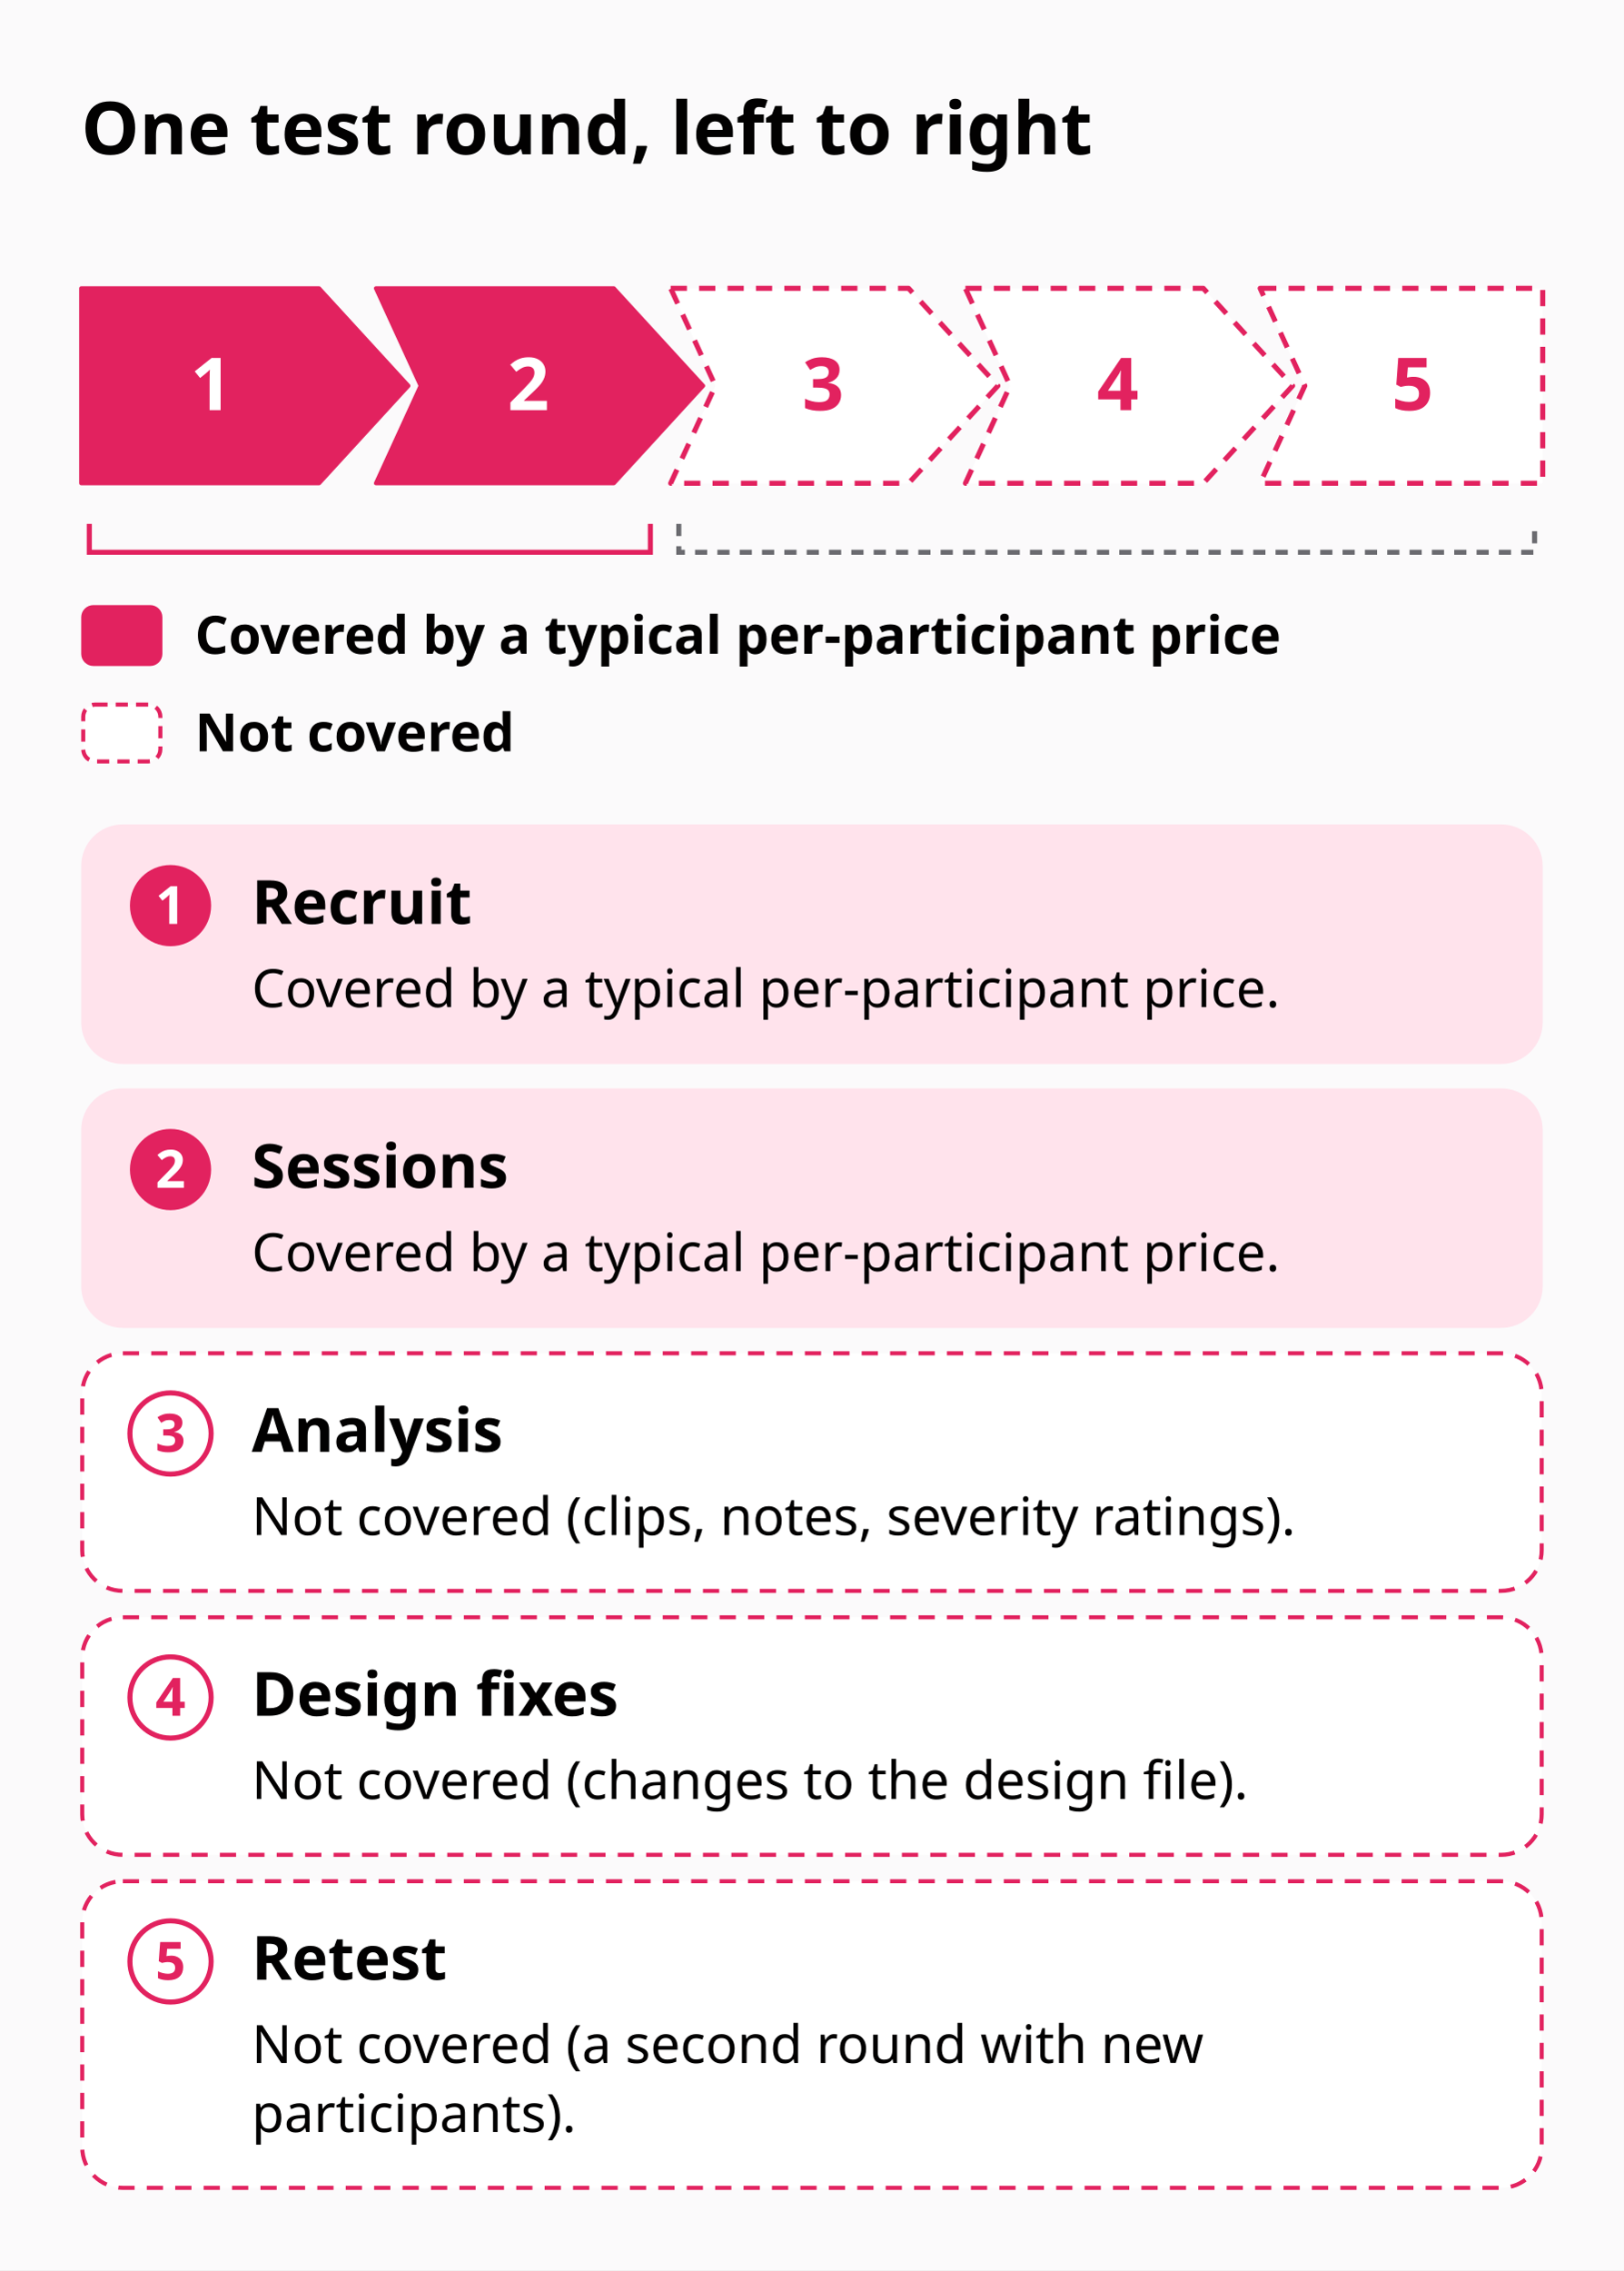
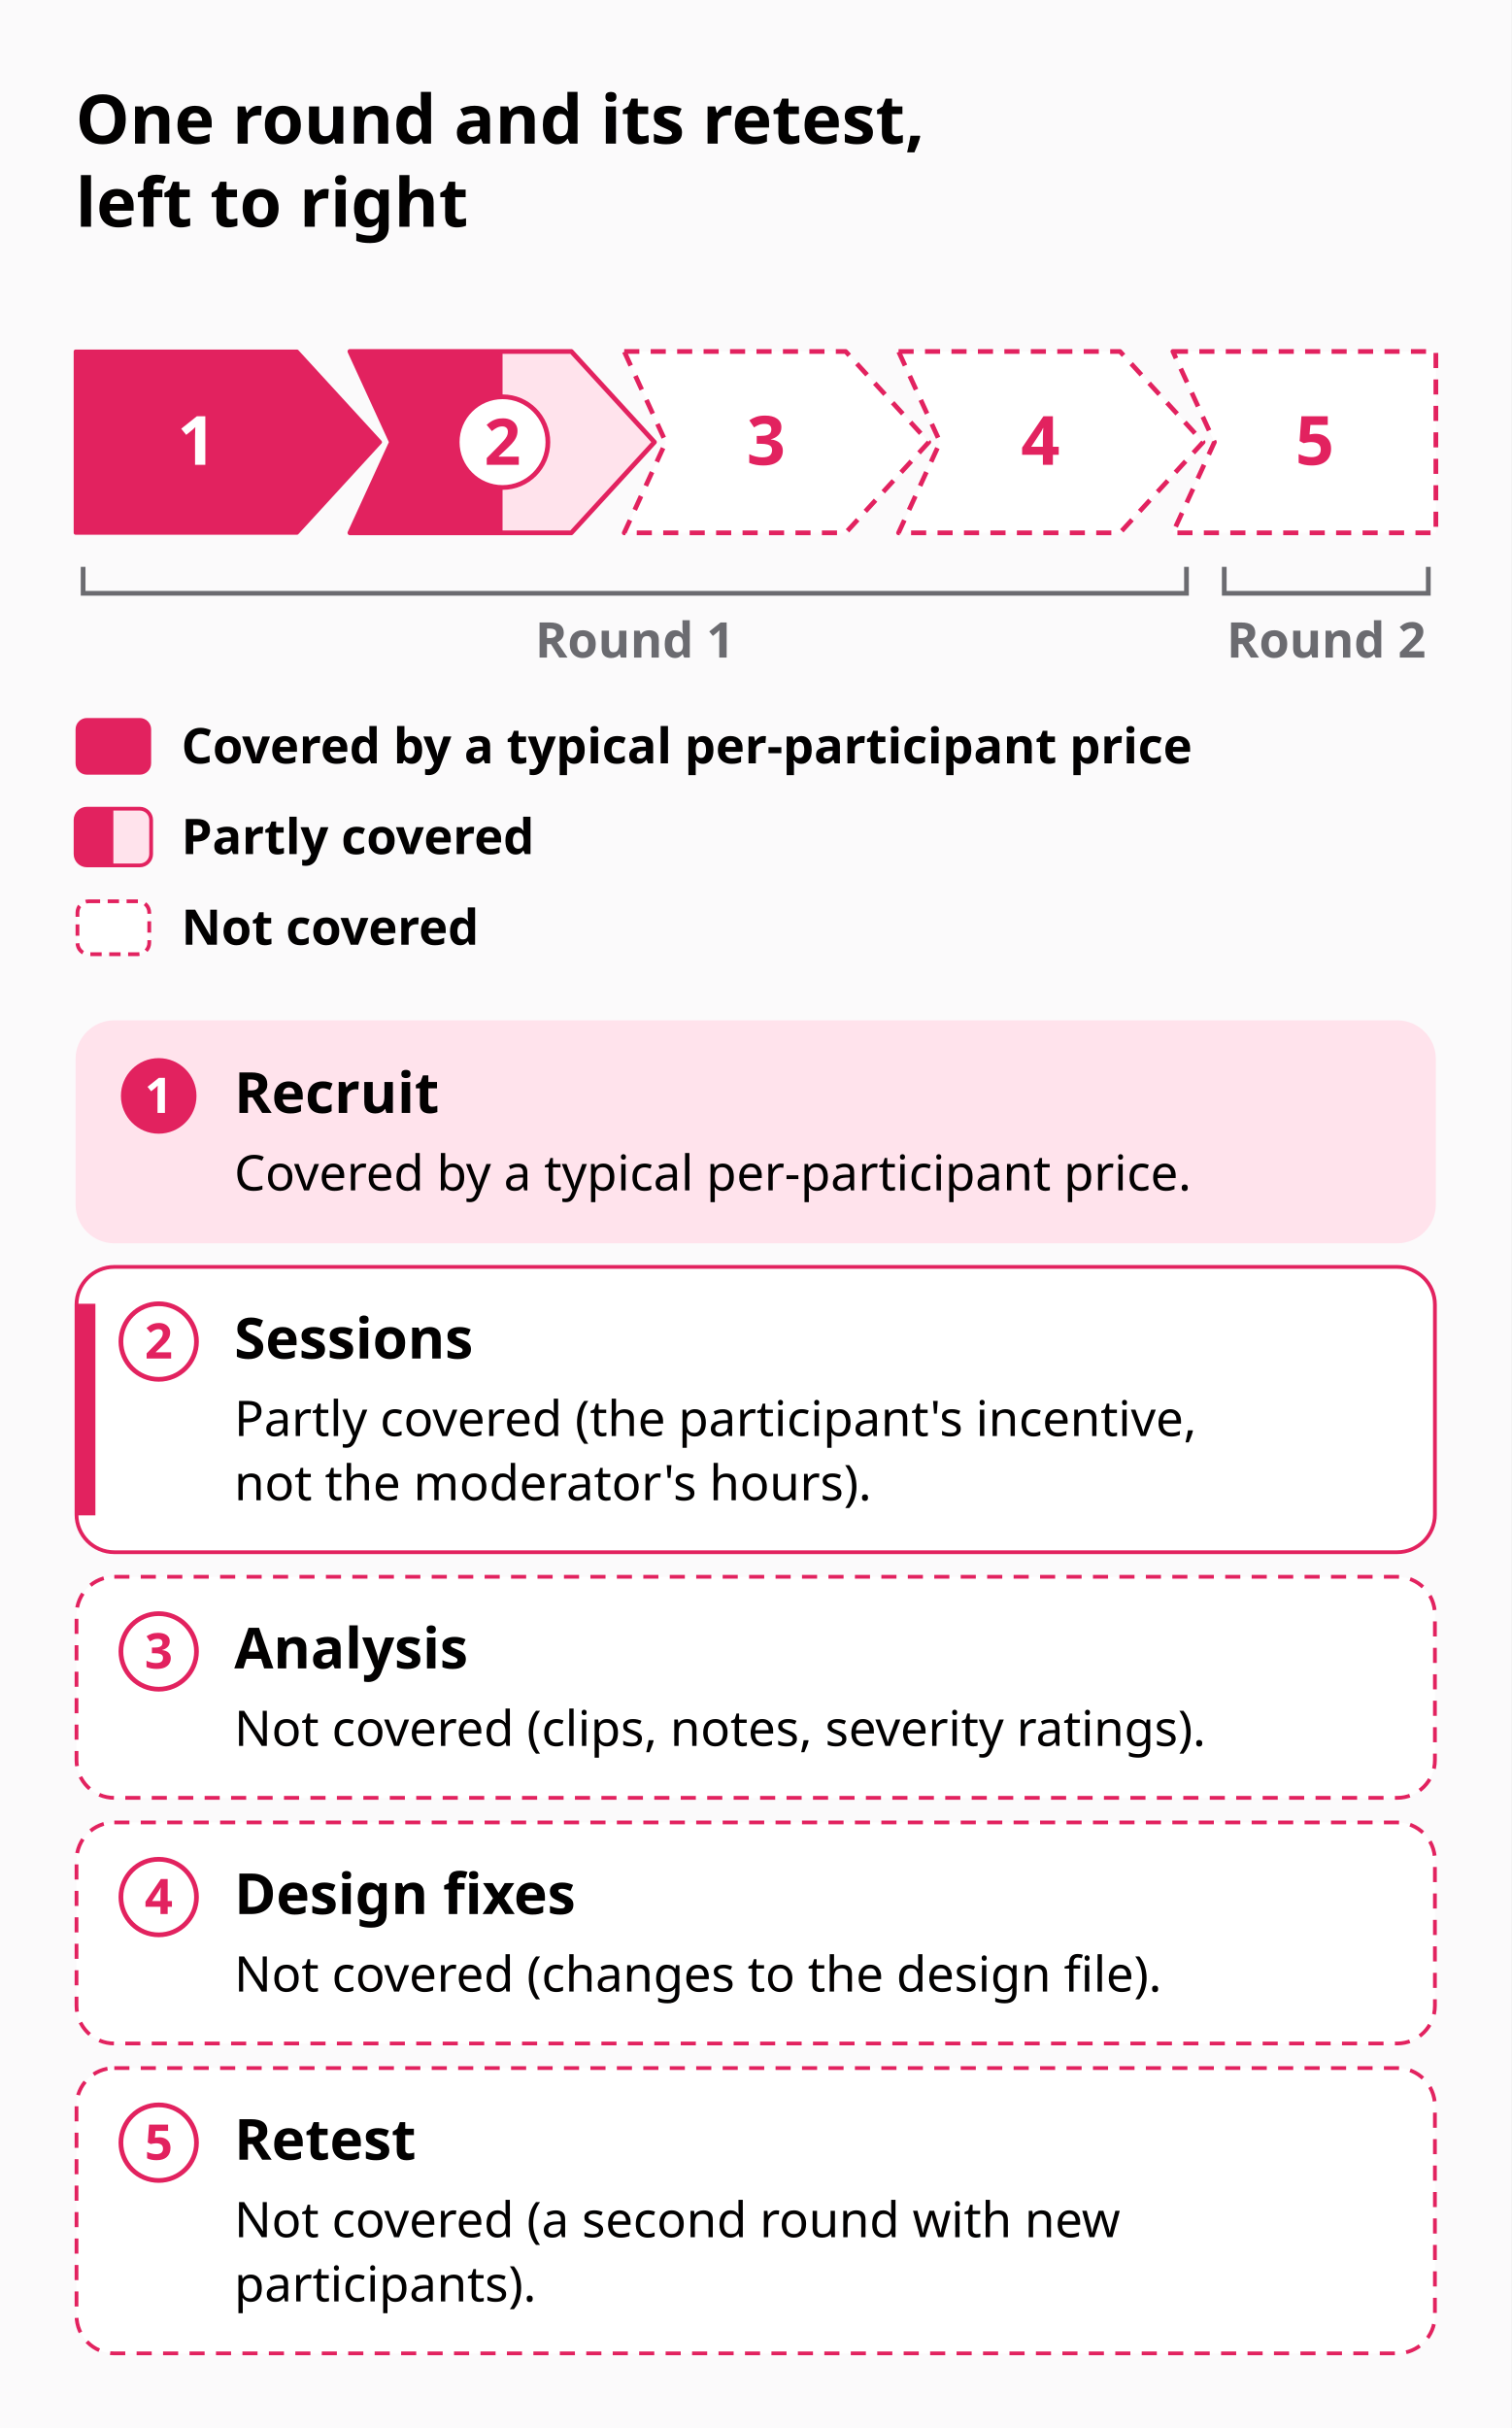
- <svg xmlns="http://www.w3.org/2000/svg" viewBox="0 0 800 1118" width="800" height="1118" font-family="Manrope, system-ui, sans-serif">
-   <rect width="800" height="1118" fill="#FBFAFB" />
-   <text x="40" y="76" font-size="36" font-weight="800" fill="#020101">One test round, left to right</text>
-   <path d="M40.0 142 H157.2 L201.2 190.0 L157.2 238 H40.0 Z" fill="#E2225F" stroke="#E2225F" stroke-width="2" stroke-linejoin="round" />
-   <text x="104.1" y="202" font-size="36" font-weight="800" fill="#FFFFFF" text-anchor="middle">1</text>
-   <path d="M185.2 142 H302.4 L346.4 190.0 L302.4 238 H185.2 L207.2 190.0 Z" fill="#E2225F" stroke="#E2225F" stroke-width="2" stroke-linejoin="round" />
-   <text x="260.3" y="202" font-size="36" font-weight="800" fill="#FFFFFF" text-anchor="middle">2</text>
-   <path d="M330.4 142 H447.6 L491.6 190.0 L447.6 238 H330.4 L352.4 190.0 Z" fill="#FFFFFF" stroke="#E2225F" stroke-width="2.5" stroke-dasharray="8 6" stroke-linejoin="round" />
-   <text x="405.5" y="202" font-size="36" font-weight="800" fill="#E2225F" text-anchor="middle">3</text>
-   <path d="M475.6 142 H592.8 L636.8 190.0 L592.8 238 H475.6 L497.6 190.0 Z" fill="#FFFFFF" stroke="#E2225F" stroke-width="2.5" stroke-dasharray="8 6" stroke-linejoin="round" />
-   <text x="550.7" y="202" font-size="36" font-weight="800" fill="#E2225F" text-anchor="middle">4</text>
-   <path d="M620.8 142 H760.0 V238 H620.8 L642.8 190.0 Z" fill="#FFFFFF" stroke="#E2225F" stroke-width="2.5" stroke-dasharray="8 6" stroke-linejoin="round" />
-   <text x="695.9" y="202" font-size="36" font-weight="800" fill="#E2225F" text-anchor="middle">5</text>
-   <path d="M44 258 v14 H320.4 v-14" fill="none" stroke="#E2225F" stroke-width="2.5" />
-   <path d="M334.4 258 v14 H756 v-14" fill="none" stroke="#6B6B70" stroke-width="2.5" stroke-dasharray="6 5" />
-   <rect x="40" y="298" width="40" height="30" rx="6" fill="#E2225F" />
-   <text x="96" y="322" font-size="26" font-weight="700" fill="#020101">Covered by a typical per-participant price</text>
-   <rect x="41" y="347" width="38" height="28" rx="6" fill="#FFFFFF" stroke="#E2225F" stroke-width="2" stroke-dasharray="6 4" />
-   <text x="96" y="370" font-size="26" font-weight="700" fill="#020101">Not covered</text>
+ <svg xmlns="http://www.w3.org/2000/svg" viewBox="0 0 800 1285" width="800" height="1285" font-family="Manrope, system-ui, sans-serif">
+   <defs>
+     <clipPath id="c2">
+       <path d="M185.2 186 H302.4 L346.4 234 L302.4 282 H185.2 L207.2 234 Z" />
+     </clipPath>
+     <clipPath id="lg">
+       <rect x="40" y="428" width="40" height="30" rx="6" />
+     </clipPath>
+   </defs>
+   <rect width="800" height="1285" fill="#FBFAFB" />
+   <text x="40" y="76" font-size="36" font-weight="800" fill="#020101">One round and its retest,</text>
+   <text x="40" y="120" font-size="36" font-weight="800" fill="#020101">left to right</text>
+   <path d="M40.0 186 H157.2 L201.2 234 L157.2 282 H40.0 Z" fill="#E2225F" stroke="#E2225F" stroke-width="2" stroke-linejoin="round" />
+   <text x="104.1" y="246" font-size="36" font-weight="800" fill="#FFFFFF" text-anchor="middle">1</text>
+   <g clip-path="url(#c2)">
+     <rect x="180" y="180" width="170" height="110" fill="#FFE3EC" />
+     <rect x="180" y="180" width="86" height="110" fill="#E2225F" />
+   </g>
+   <path d="M185.2 186 H302.4 L346.4 234 L302.4 282 H185.2 L207.2 234 Z" fill="none" stroke="#E2225F" stroke-width="2.5" stroke-linejoin="round" />
+   <circle cx="266" cy="234" r="24" fill="#FFFFFF" stroke="#E2225F" stroke-width="2.5" />
+   <text x="266" y="246" font-size="34" font-weight="800" fill="#E2225F" text-anchor="middle">2</text>
+   <path d="M330.4 186 H447.6 L491.6 234 L447.6 282 H330.4 L352.4 234 Z" fill="#FFFFFF" stroke="#E2225F" stroke-width="2.5" stroke-dasharray="8 6" stroke-linejoin="round" />
+   <text x="405.5" y="246" font-size="36" font-weight="800" fill="#E2225F" text-anchor="middle">3</text>
+   <path d="M475.6 186 H592.8 L636.8 234 L592.8 282 H475.6 L497.6 234 Z" fill="#FFFFFF" stroke="#E2225F" stroke-width="2.5" stroke-dasharray="8 6" stroke-linejoin="round" />
+   <text x="550.7" y="246" font-size="36" font-weight="800" fill="#E2225F" text-anchor="middle">4</text>
+   <path d="M620.8 186 H760.0 V282 H620.8 L642.8 234 Z" fill="#FFFFFF" stroke="#E2225F" stroke-width="2.5" stroke-dasharray="8 6" stroke-linejoin="round" />
+   <text x="695.9" y="246" font-size="36" font-weight="800" fill="#E2225F" text-anchor="middle">5</text>
+   <path d="M44 300 v14 H628 v-14" fill="none" stroke="#6B6B70" stroke-width="2.5" />
+   <text x="336" y="348" font-size="26" font-weight="700" fill="#6B6B70" text-anchor="middle">Round 1</text>
+   <path d="M648 300 v14 H756 v-14" fill="none" stroke="#6B6B70" stroke-width="2.5" />
+   <text x="702" y="348" font-size="26" font-weight="700" fill="#6B6B70" text-anchor="middle">Round 2</text>
+   <rect x="40" y="380" width="40" height="30" rx="6" fill="#E2225F" />
+   <text x="96" y="404" font-size="26" font-weight="700" fill="#020101">Covered by a typical per-participant price</text>
+   <g clip-path="url(#lg)">
+     <rect x="40" y="428" width="40" height="30" fill="#FFE3EC" />
+     <rect x="40" y="428" width="20" height="30" fill="#E2225F" />
+   </g>
+   <rect x="40" y="428" width="40" height="30" rx="6" fill="none" stroke="#E2225F" stroke-width="2" />
+   <text x="96" y="452" font-size="26" font-weight="700" fill="#020101">Partly covered</text>
+   <rect x="41" y="477" width="38" height="28" rx="6" fill="#FFFFFF" stroke="#E2225F" stroke-width="2" stroke-dasharray="6 4" />
+   <text x="96" y="500" font-size="26" font-weight="700" fill="#020101">Not covered</text>
  <g class="card" data-id="b1">
-     <rect x="40.5" y="406.5" width="719" height="117" rx="20" fill="#FFE3EC" stroke="#FFE3EC" />
-     <circle cx="84" cy="446" r="20" fill="#E2225F" />
-     <text x="84" y="455" font-size="26" font-weight="800" fill="#FFFFFF" text-anchor="middle">1</text>
-     <text x="124" y="455" font-size="30" font-weight="800" fill="#020101">Recruit</text>
-     <text x="124" y="496" font-size="26" font-weight="400" fill="#020101">Covered by a typical per-participant price.</text>
+     <rect x="40.5" y="540.5" width="719" height="117" rx="20" fill="#FFE3EC" stroke="#FFE3EC" />
+     <circle cx="84" cy="580" r="20" fill="#E2225F" />
+     <text x="84" y="589" font-size="26" font-weight="800" fill="#FFFFFF" text-anchor="middle">1</text>
+     <text x="124" y="589" font-size="30" font-weight="800" fill="#020101">Recruit</text>
+     <text x="124" y="630" font-size="26" font-weight="400" fill="#020101">Covered by a typical per-participant price.</text>
  </g>
  <g class="card" data-id="b2">
-     <rect x="40.5" y="536.5" width="719" height="117" rx="20" fill="#FFE3EC" stroke="#FFE3EC" />
-     <circle cx="84" cy="576" r="20" fill="#E2225F" />
-     <text x="84" y="585" font-size="26" font-weight="800" fill="#FFFFFF" text-anchor="middle">2</text>
-     <text x="124" y="585" font-size="30" font-weight="800" fill="#020101">Sessions</text>
-     <text x="124" y="626" font-size="26" font-weight="400" fill="#020101">Covered by a typical per-participant price.</text>
+     <rect x="40.5" y="670.5" width="719" height="151" rx="20" fill="#FFFFFF" stroke="#E2225F" stroke-width="2" />
+     <circle cx="84" cy="710" r="20" fill="#FFFFFF" stroke="#E2225F" stroke-width="2.5" />
+     <text x="84" y="719" font-size="26" font-weight="800" fill="#E2225F" text-anchor="middle">2</text>
+     <rect x="40.5" y="690" width="10" height="112" fill="#E2225F" />
+     <text x="124" y="719" font-size="30" font-weight="800" fill="#020101">Sessions</text>
+     <text x="124" y="760" font-size="26" font-weight="400" fill="#020101">Partly covered (the participant's incentive,</text>
+     <text x="124" y="794" font-size="26" font-weight="400" fill="#020101">not the moderator's hours).</text>
  </g>
  <g class="card" data-id="b3">
-     <rect x="40.5" y="666.5" width="719" height="117" rx="20" fill="#FFFFFF" stroke="#E2225F" stroke-width="2" stroke-dasharray="8 6" />
-     <circle cx="84" cy="706" r="20" fill="#FFFFFF" />
-     <text x="84" y="715" font-size="26" font-weight="800" fill="#E2225F" text-anchor="middle">3</text>
-     <circle cx="84" cy="706" r="20" fill="none" stroke="#E2225F" stroke-width="2.5" />
-     <text x="124" y="715" font-size="30" font-weight="800" fill="#020101">Analysis</text>
-     <text x="124" y="756" font-size="26" font-weight="400" fill="#020101">Not covered (clips, notes, severity ratings).</text>
+     <rect x="40.5" y="834.5" width="719" height="117" rx="20" fill="#FFFFFF" stroke="#E2225F" stroke-width="2" stroke-dasharray="8 6" />
+     <circle cx="84" cy="874" r="20" fill="#FFFFFF" />
+     <text x="84" y="883" font-size="26" font-weight="800" fill="#E2225F" text-anchor="middle">3</text>
+     <circle cx="84" cy="874" r="20" fill="none" stroke="#E2225F" stroke-width="2.5" />
+     <text x="124" y="883" font-size="30" font-weight="800" fill="#020101">Analysis</text>
+     <text x="124" y="924" font-size="26" font-weight="400" fill="#020101">Not covered (clips, notes, severity ratings).</text>
  </g>
  <g class="card" data-id="b4">
-     <rect x="40.5" y="796.5" width="719" height="117" rx="20" fill="#FFFFFF" stroke="#E2225F" stroke-width="2" stroke-dasharray="8 6" />
-     <circle cx="84" cy="836" r="20" fill="#FFFFFF" />
-     <text x="84" y="845" font-size="26" font-weight="800" fill="#E2225F" text-anchor="middle">4</text>
-     <circle cx="84" cy="836" r="20" fill="none" stroke="#E2225F" stroke-width="2.5" />
-     <text x="124" y="845" font-size="30" font-weight="800" fill="#020101">Design fixes</text>
-     <text x="124" y="886" font-size="26" font-weight="400" fill="#020101">Not covered (changes to the design file).</text>
+     <rect x="40.5" y="964.5" width="719" height="117" rx="20" fill="#FFFFFF" stroke="#E2225F" stroke-width="2" stroke-dasharray="8 6" />
+     <circle cx="84" cy="1004" r="20" fill="#FFFFFF" />
+     <text x="84" y="1013" font-size="26" font-weight="800" fill="#E2225F" text-anchor="middle">4</text>
+     <circle cx="84" cy="1004" r="20" fill="none" stroke="#E2225F" stroke-width="2.5" />
+     <text x="124" y="1013" font-size="30" font-weight="800" fill="#020101">Design fixes</text>
+     <text x="124" y="1054" font-size="26" font-weight="400" fill="#020101">Not covered (changes to the design file).</text>
  </g>
  <g class="card" data-id="b5">
-     <rect x="40.5" y="926.5" width="719" height="151" rx="20" fill="#FFFFFF" stroke="#E2225F" stroke-width="2" stroke-dasharray="8 6" />
-     <circle cx="84" cy="966" r="20" fill="#FFFFFF" />
-     <text x="84" y="975" font-size="26" font-weight="800" fill="#E2225F" text-anchor="middle">5</text>
-     <circle cx="84" cy="966" r="20" fill="none" stroke="#E2225F" stroke-width="2.5" />
-     <text x="124" y="975" font-size="30" font-weight="800" fill="#020101">Retest</text>
-     <text x="124" y="1016" font-size="26" font-weight="400" fill="#020101">Not covered (a second round with new</text>
-     <text x="124" y="1050" font-size="26" font-weight="400" fill="#020101">participants).</text>
+     <rect x="40.5" y="1094.5" width="719" height="151" rx="20" fill="#FFFFFF" stroke="#E2225F" stroke-width="2" stroke-dasharray="8 6" />
+     <circle cx="84" cy="1134" r="20" fill="#FFFFFF" />
+     <text x="84" y="1143" font-size="26" font-weight="800" fill="#E2225F" text-anchor="middle">5</text>
+     <circle cx="84" cy="1134" r="20" fill="none" stroke="#E2225F" stroke-width="2.5" />
+     <text x="124" y="1143" font-size="30" font-weight="800" fill="#020101">Retest</text>
+     <text x="124" y="1184" font-size="26" font-weight="400" fill="#020101">Not covered (a second round with new</text>
+     <text x="124" y="1218" font-size="26" font-weight="400" fill="#020101">participants).</text>
  </g>
</svg>
